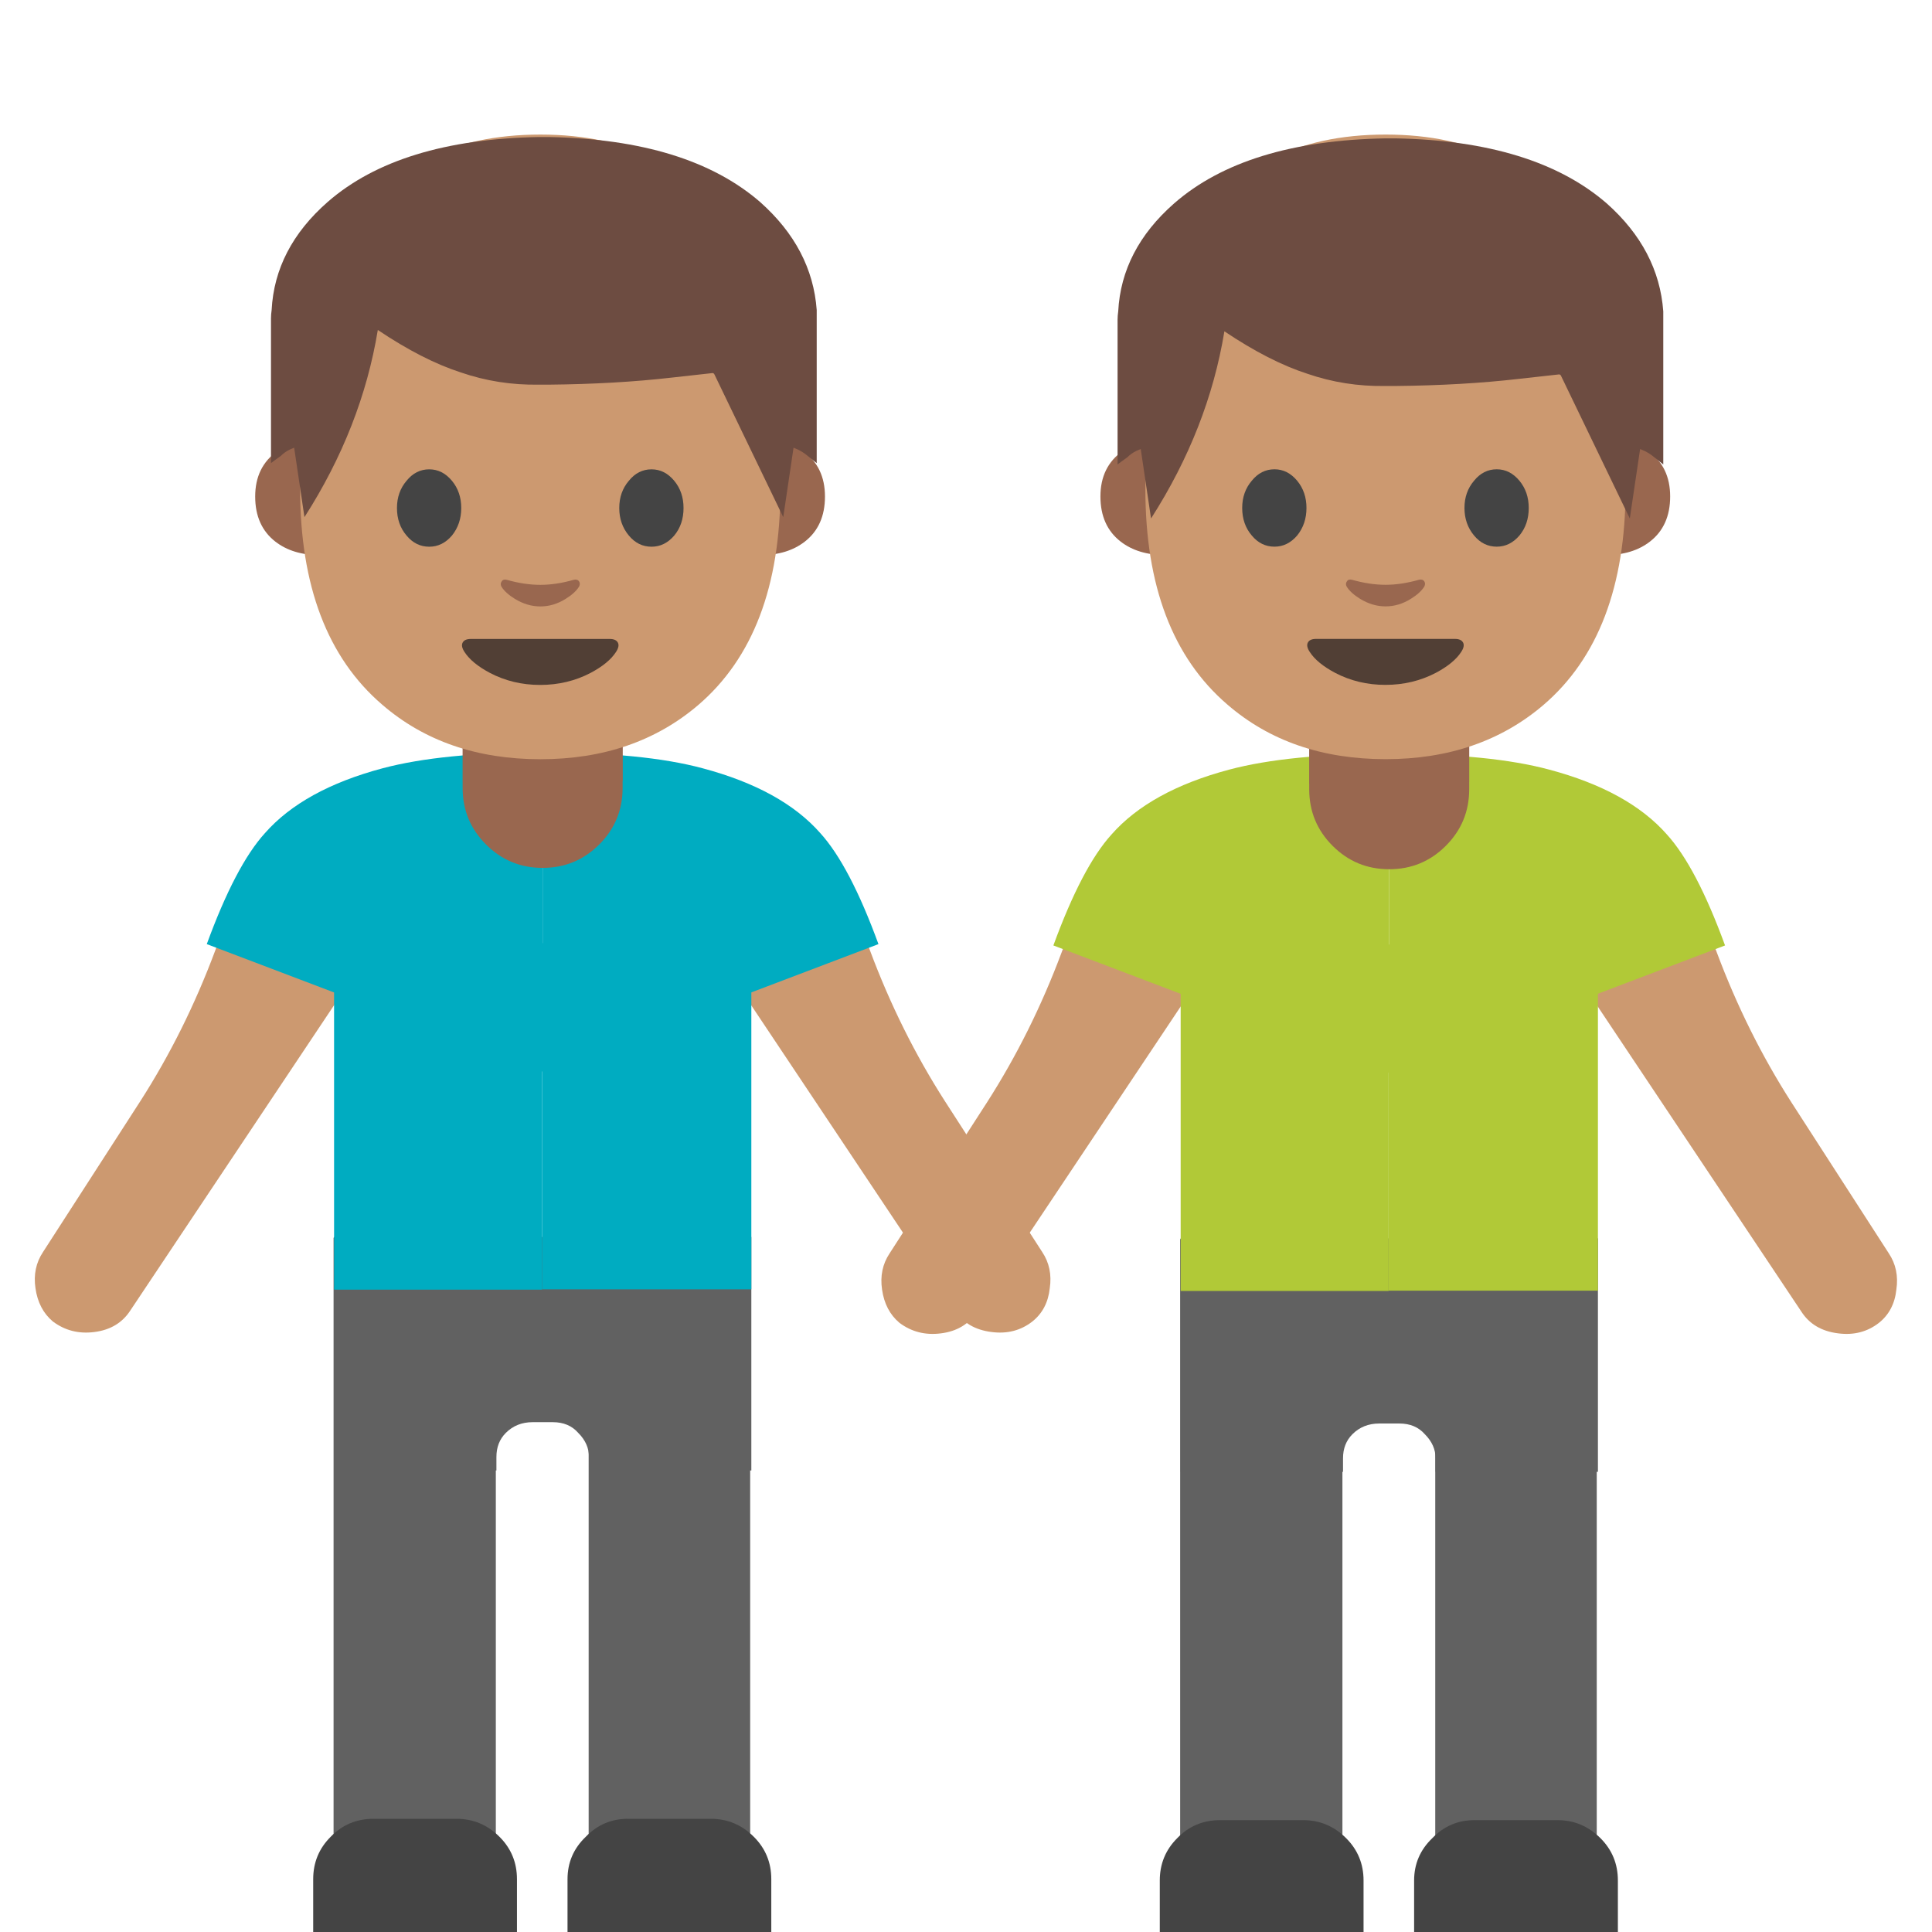
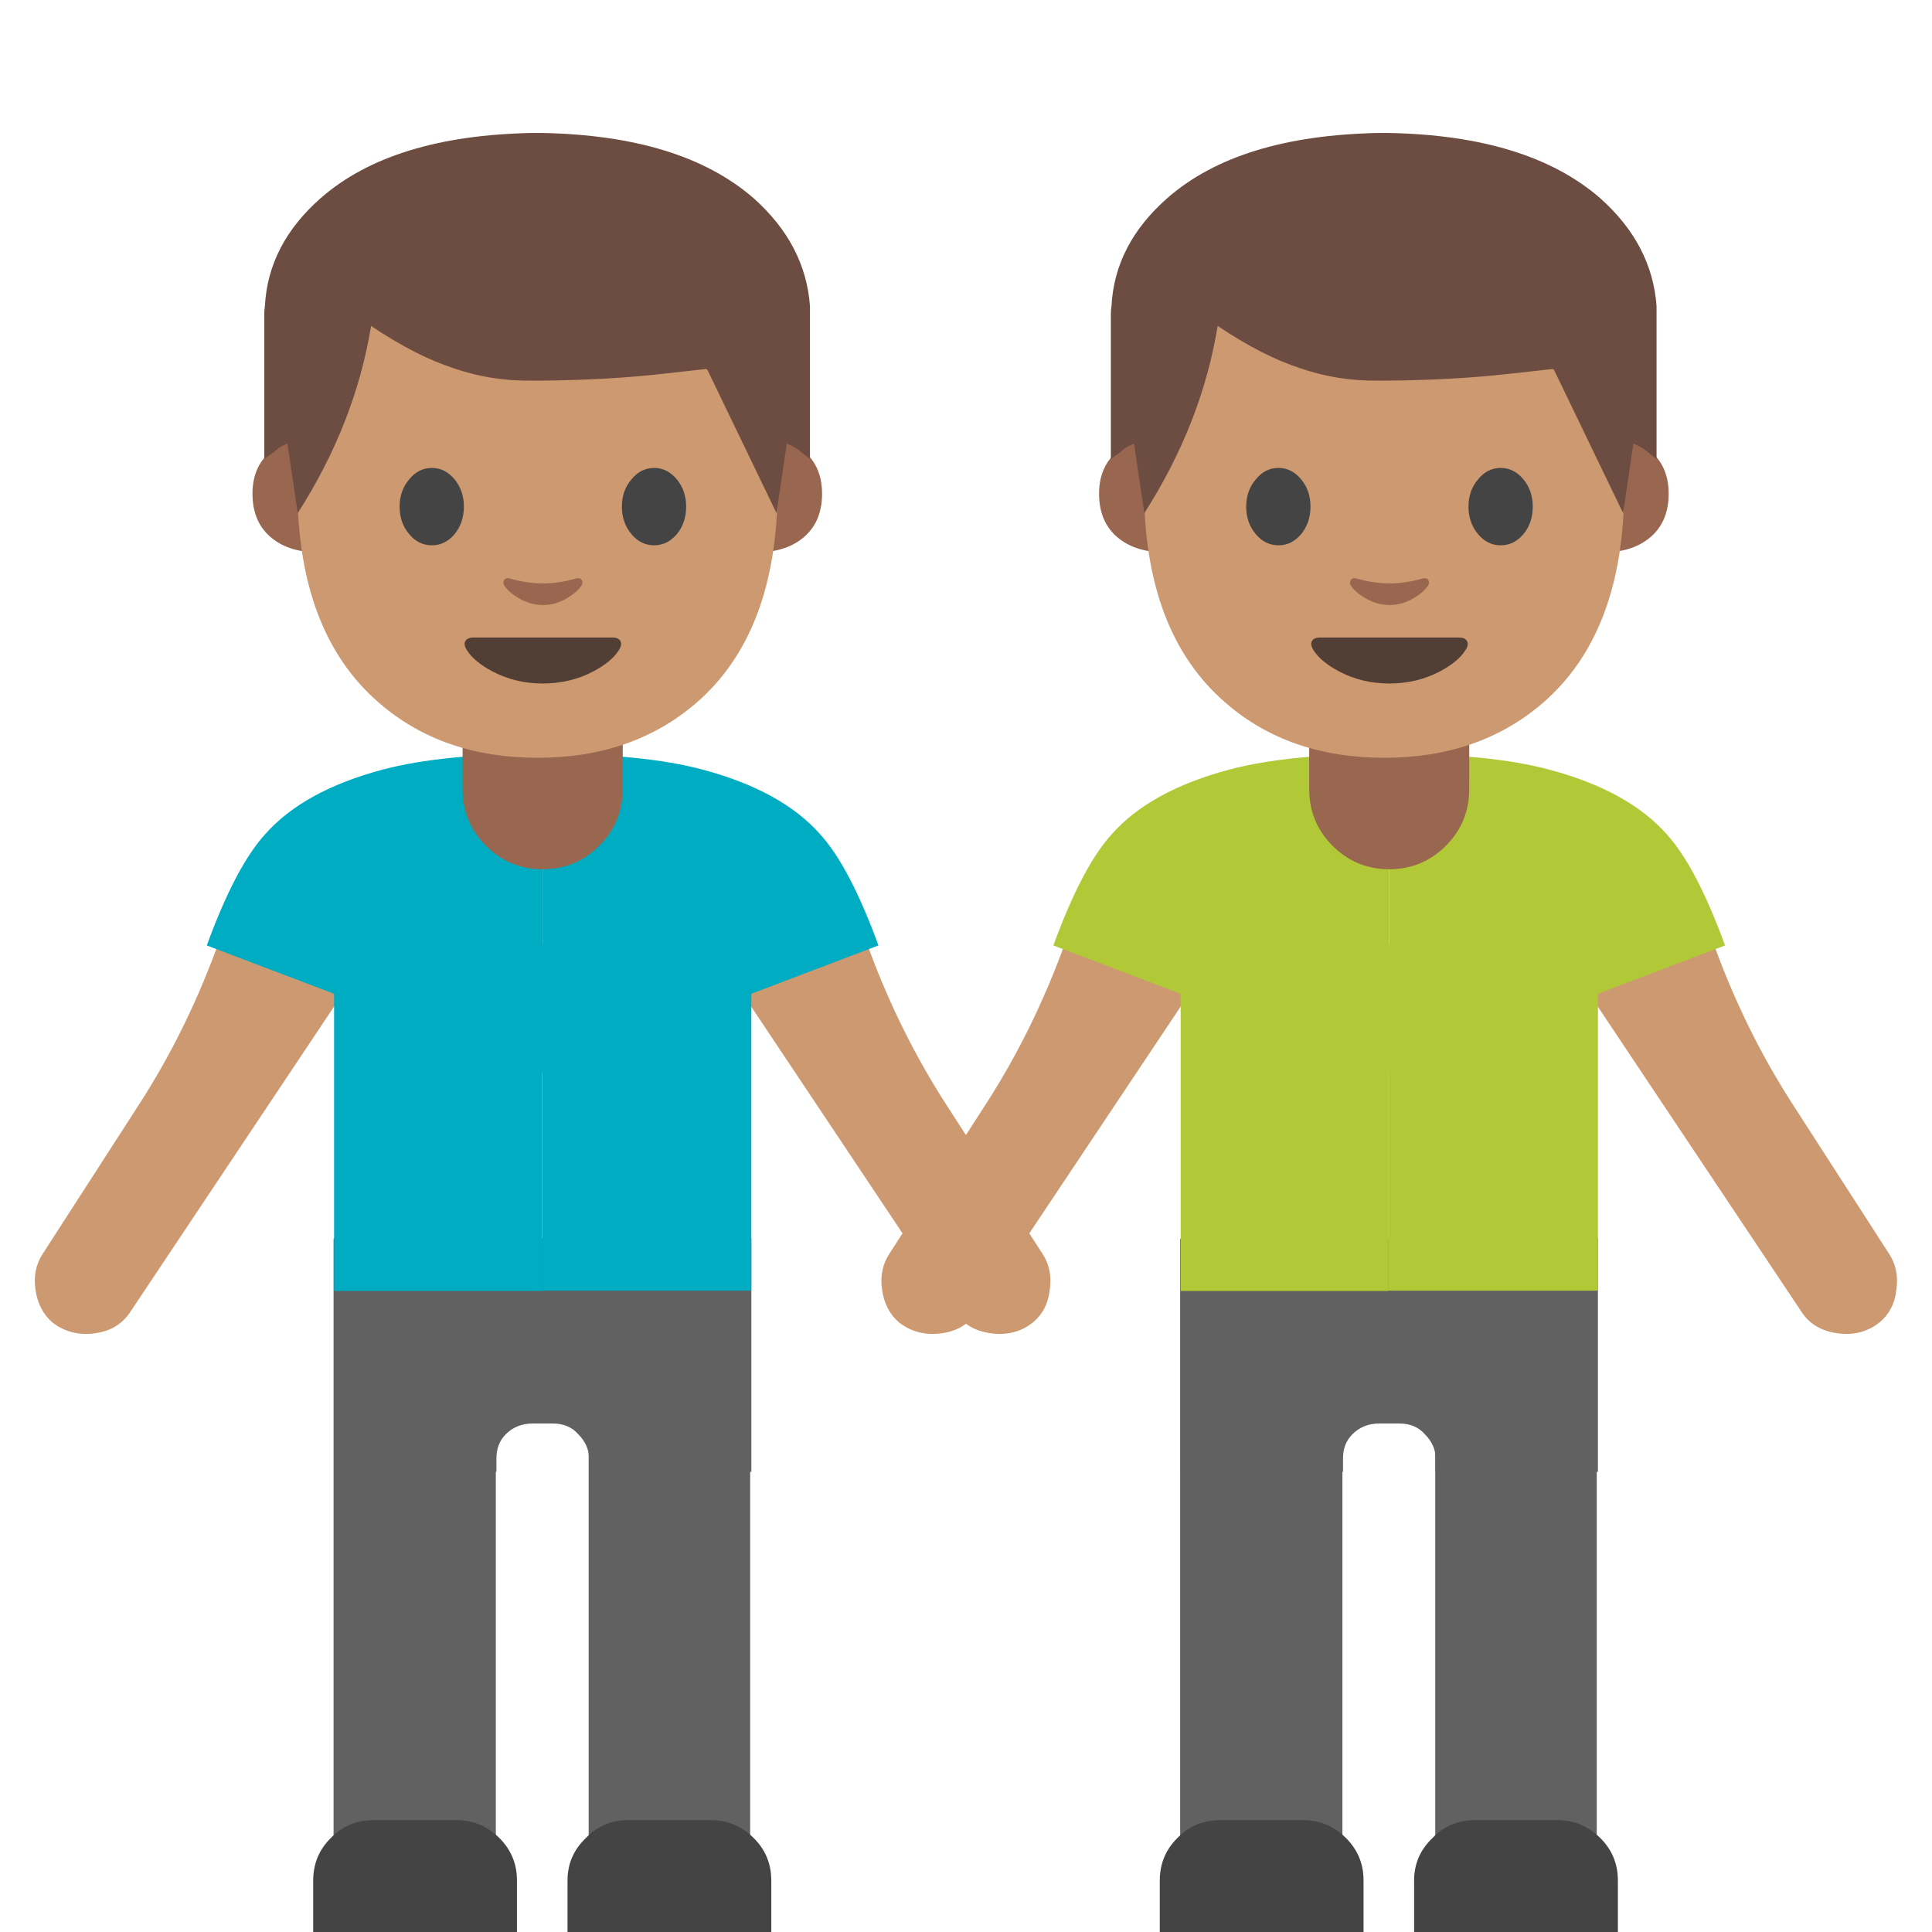
<svg xmlns="http://www.w3.org/2000/svg" xmlns:xlink="http://www.w3.org/1999/xlink" preserveAspectRatio="none" viewBox="0 0 72 72">
  <defs>
    <path id="a" fill="#CC9970" d="M24.4 63.2l.3-4.1-9.8 2.15-.65 1.75q-2 5.35-4.95 9.95l-6.45 10q-.7 1.05-.5 2.4.2 1.4 1.15 2.2 1.2.9 2.75.7 1.6-.2 2.4-1.45L24.4 63.2z" />
    <path id="b" fill="#B1C937" d="M35.95 71V49.85q-6.65 0-10.6 1.05-5.25 1.4-7.8 4.3-1.95 2.15-3.85 7.35L35.95 71z" />
    <path id="c" fill="#CC9970" d="M57 61.25l-9.8-2.15.3 4.1 15.75 23.6q.8 1.25 2.45 1.45 1.55.2 2.7-.7 1-.8 1.15-2.2.2-1.35-.5-2.4l-6.45-10q-2.95-4.6-4.95-9.95L57 61.25z" />
    <path id="d" fill="#B1C937" d="M35.95 49.85V71l22.25-8.45q-1.9-5.2-3.85-7.35-2.55-2.9-7.8-4.3-3.9-1.05-10.6-1.05z" />
    <path id="e" fill="#616161" d="M32.85 81.95H22.1v45.7h10.75v-45.7z" />
    <path id="f" fill="#444" d="M34.25 128v-3.5q0-1.65-1.15-2.8-1.2-1.2-2.85-1.2h-5.5q-1.7 0-2.85 1.2-1.15 1.15-1.15 2.8v3.5h13.5z" />
    <path id="g" fill="#616161" d="M49.7 81.9H39v45.75h10.7V81.9z" />
    <path id="h" fill="#444" d="M47.1 120.5h-5.5q-1.65 0-2.8 1.2-1.2 1.15-1.2 2.8v3.5h13.5v-3.5q0-1.65-1.15-2.8-1.2-1.2-2.85-1.2z" />
    <path id="i" fill="#99674F" d="M35.95 57.5q2.2 0 3.75-1.55 1.55-1.55 1.55-3.75v-4.5h-10.6v4.5q0 2.2 1.55 3.75 1.55 1.55 3.75 1.55z" />
    <path id="j" fill="#99674F" d="M18.05 29.4q1 .2 2.15.2 1.9 0 3-.5v-2.9q0-.6-.35-1.05-.4-.5-.95-.5h-3.35q-.55 0-.95.5-.35.5-.35 1.1v2.9l.8.25z" />
    <path id="k" fill="#616161" d="M28 46.1H12.45v8.7h6.05v-.5q0-.55.35-.9.4-.4 1-.4h.75q.6 0 .95.4.4.4.4.9v.5H28v-8.7z" />
    <path id="l" fill="#B1C937" d="M28 48.05v-12.9h-7.8v12.9H28z" />
    <path id="m" fill="#B1C937" d="M12.45 35.1v10.95h7.75V35.1h-7.75z" />
    <path id="n" fill="#99674F" d="M106.9 66.05h-3.6v20.3q4.75 0 7.85-2.4 3.6-2.8 3.6-8.05 0-5.3-3.9-8.1l-3.95-1.75z" />
    <path id="o" fill="#99674F" d="M24.7 66.05h-3.65l-3.9 1.75q-3.95 2.8-3.95 8.1 0 5.25 3.6 8.05 3.1 2.4 7.9 2.4v-20.3z" />
    <path id="p" fill="#CC9970" d="M106.75 73.8q0-30.45-8.65-45.45Q87.85 10.6 64 10.6q-23.9 0-34.15 17.75-8.65 15-8.65 45.45 0 25.9 14.6 38.45Q47.05 122 64 122q16.8 0 28.1-9.65 14.65-12.55 14.65-38.55z" />
    <path id="q" fill="#444" d="M40.15 72.35q-1.7 2-1.7 4.85 0 2.9 1.7 4.9 1.65 2 4.05 2 2.35 0 4.05-2 1.65-2.05 1.65-4.9 0-2.85-1.65-4.85-1.7-2.05-4.05-2.05-2.4 0-4.05 2.05z" />
    <path id="r" fill="#444" d="M87.85 72.35q-1.7-2.05-4.05-2.05-2.4 0-4.05 2.05-1.7 2-1.7 4.85 0 2.85 1.7 4.9 1.65 2 4.05 2 2.35 0 4.05-2 1.65-2 1.65-4.9 0-2.85-1.65-4.85z" />
    <path id="s" fill="#513F35" d="M63.95 108.75q4.9 0 9-2.15 3.2-1.7 4.5-3.7.7-1.05.35-1.7-.35-.65-1.45-.65H51.6q-1.1 0-1.45.65-.35.65.35 1.7 1.3 2 4.5 3.7 4.1 2.15 8.95 2.15z" />
    <path id="t" fill="#99674F" d="M58 90q-.65-.15-.9.3-.3.4-.05.9.7 1.15 2.4 2.2 2.2 1.35 4.55 1.35 2.35 0 4.5-1.35 1.7-1.05 2.4-2.2.25-.5 0-.9-.3-.45-.95-.3-3.15.9-5.95.9-2.85 0-6-.9z" />
    <path id="u" fill="#6D4C41" d="M57.2 19.2q-.35-4.8-4.4-8.4-5.6-4.85-16.4-5.05h-.8q-10.85.2-16.4 5.05-4.1 3.6-4.35 8.4-.05.35-.05.65V31.1q.25-.2.75-.55.3-.3.7-.5l.35-.15.8 5.4q4.45-6.95 5.7-14.55 3.5 2.35 6.45 3.3 2.9 1 6.05.95h.8q5.2-.05 9.55-.55l3.15-.35q.1 0 .15.1l5.35 11.1.8-5.4.35.15q.4.2.7.45l.75.6V19.85v-.65z" />
    <path id="v" fill="#CC9970" d="M24.4 63.2l.3-4.1-9.8 2.15-.65 1.75q-2 5.35-4.95 9.95l-6.45 10q-.7 1.05-.5 2.4.2 1.4 1.15 2.2 1.2.9 2.75.7 1.6-.2 2.4-1.45L24.4 63.2z" />
    <path id="w" fill="#00ACC1" d="M35.95 71V49.85q-6.65 0-10.6 1.05-5.25 1.4-7.8 4.3-1.95 2.15-3.85 7.35L35.95 71z" />
    <path id="x" fill="#CC9970" d="M57 61.25l-9.8-2.15.3 4.1 15.75 23.6q.8 1.25 2.45 1.45 1.55.2 2.7-.7 1-.8 1.15-2.2.2-1.35-.5-2.4l-6.45-10q-2.95-4.6-4.95-9.95L57 61.25z" />
    <path id="y" fill="#00ACC1" d="M35.95 49.85V71l22.25-8.45q-1.9-5.2-3.85-7.35-2.55-2.9-7.8-4.3-3.9-1.05-10.6-1.05z" />
    <path id="z" fill="#616161" d="M32.85 81.95H22.1v45.7h10.75v-45.7z" />
    <path id="A" fill="#444" d="M34.25 128v-3.5q0-1.65-1.15-2.8-1.2-1.2-2.85-1.2h-5.5q-1.7 0-2.85 1.2-1.15 1.15-1.15 2.8v3.5h13.5z" />
    <path id="B" fill="#616161" d="M49.7 81.9H39v45.75h10.7V81.9z" />
    <path id="C" fill="#444" d="M47.1 120.5h-5.5q-1.65 0-2.8 1.2-1.2 1.15-1.2 2.8v3.5h13.5v-3.5q0-1.65-1.15-2.8-1.2-1.2-2.85-1.2z" />
    <path id="D" fill="#99674F" d="M35.95 57.5q2.2 0 3.75-1.55 1.55-1.55 1.55-3.75v-4.5h-10.6v4.5q0 2.2 1.55 3.75 1.55 1.55 3.75 1.55z" />
    <path id="E" fill="#99674F" d="M18.05 29.4q1 .2 2.15.2 1.9 0 3-.5v-2.9q0-.6-.35-1.05-.4-.5-.95-.5h-3.35q-.55 0-.95.5-.35.5-.35 1.1v2.9l.8.25z" />
    <path id="F" fill="#616161" d="M28 46.1H12.45v8.7h6.05v-.5q0-.55.35-.9.4-.4 1-.4h.75q.6 0 .95.4.4.4.4.9v.5H28v-8.7z" />
    <path id="G" fill="#00ACC1" d="M28 48.05v-12.9h-7.8v12.9H28z" />
    <path id="H" fill="#00ACC1" d="M12.45 35.1v10.95h7.75V35.1h-7.75z" />
    <path id="I" fill="#99674F" d="M106.9 66.05h-3.6v20.3q4.75 0 7.85-2.4 3.6-2.8 3.6-8.05 0-5.3-3.9-8.1l-3.95-1.75z" />
    <path id="J" fill="#99674F" d="M24.7 66.05h-3.65l-3.9 1.75q-3.95 2.8-3.95 8.1 0 5.25 3.6 8.05 3.1 2.4 7.9 2.4v-20.3z" />
    <path id="K" fill="#CC9970" d="M106.75 73.8q0-30.45-8.65-45.45Q87.85 10.6 64 10.6q-23.9 0-34.15 17.75-8.65 15-8.65 45.45 0 25.9 14.6 38.45Q47.05 122 64 122q16.8 0 28.1-9.65 14.65-12.55 14.65-38.55z" />
    <path id="L" fill="#444" d="M40.15 72.35q-1.7 2-1.7 4.85 0 2.9 1.7 4.9 1.65 2 4.05 2 2.35 0 4.05-2 1.65-2.05 1.65-4.9 0-2.85-1.65-4.85-1.7-2.05-4.05-2.05-2.4 0-4.05 2.05z" />
    <path id="M" fill="#444" d="M87.85 72.35q-1.7-2.05-4.05-2.05-2.4 0-4.05 2.05-1.7 2-1.7 4.85 0 2.85 1.7 4.9 1.65 2 4.05 2 2.35 0 4.05-2 1.65-2 1.65-4.9 0-2.85-1.65-4.85z" />
    <path id="N" fill="#513F35" d="M63.95 108.75q4.9 0 9-2.15 3.2-1.7 4.5-3.7.7-1.05.35-1.7-.35-.65-1.45-.65H51.6q-1.1 0-1.45.65-.35.65.35 1.7 1.3 2 4.5 3.7 4.1 2.15 8.95 2.15z" />
    <path id="O" fill="#99674F" d="M58 90q-.65-.15-.9.3-.3.4-.05.9.7 1.15 2.4 2.2 2.2 1.35 4.55 1.35 2.35 0 4.5-1.35 1.7-1.05 2.4-2.2.25-.5 0-.9-.3-.45-.95-.3-3.15.9-5.95.9-2.85 0-6-.9z" />
    <path id="P" fill="#6D4C41" d="M57.2 19.2q-.35-4.8-4.4-8.4-5.6-4.85-16.4-5.05h-.8q-10.85.2-16.4 5.05-4.1 3.6-4.35 8.4-.05.35-.05.65V31.1q.25-.2.75-.55.3-.3.7-.5l.35-.15.8 5.4q4.45-6.95 5.7-14.55 3.5 2.35 6.45 3.3 2.9 1 6.05.95h.8q5.2-.05 9.55-.55l3.15-.35q.1 0 .15.1l5.35 11.1.8-5.4.35.15q.4.2.7.45l.75.6V19.85v-.65z" />
  </defs>
  <use transform="translate(31.55 .05) scale(.5625)" xlink:href="#a" />
  <use transform="translate(31.55 .05) scale(.5625)" xlink:href="#b" />
  <use transform="translate(31.55 .05) scale(.5625)" xlink:href="#c" />
  <use transform="translate(31.55 .05) scale(.5625)" xlink:href="#d" />
  <use transform="matrix(.5625 0 0 .56345 31.55 0)" xlink:href="#e" />
  <use transform="translate(31.55 .05) scale(.5625)" xlink:href="#f" />
  <use transform="translate(31.55 .1) scale(.5625)" xlink:href="#g" />
  <use transform="translate(31.55 .05) scale(.5625)" xlink:href="#h" />
  <use transform="translate(31.55 .05) scale(.5625)" xlink:href="#i" />
  <use transform="translate(31.55 .05)" xlink:href="#j" />
  <use transform="translate(31.55 .05)" xlink:href="#k" />
  <use transform="translate(31.55 .05)" xlink:href="#l" />
  <use transform="matrix(1 0 0 1.18265 31.55 -6.35)" xlink:href="#m" />
-   <use transform="matrix(.20908 0 0 .20885 38.25 2.65)" xlink:href="#n" />
-   <use transform="matrix(.20908 0 0 .20885 38.25 2.65)" xlink:href="#o" />
-   <use transform="matrix(.20918 0 0 .20895 38.25 2.8)" xlink:href="#p" />
-   <use transform="matrix(.20918 0 0 .20895 38.25 2.8)" xlink:href="#q" />
-   <use transform="matrix(.20918 0 0 .20895 38.25 2.8)" xlink:href="#r" />
-   <use transform="matrix(.20918 0 0 .20895 38.25 2.8)" xlink:href="#s" />
-   <use transform="matrix(.20918 0 0 .20895 38.25 2.8)" xlink:href="#t" />
-   <use transform="matrix(.47964 0 0 .47939 34.55 2.4)" xlink:href="#u" />
-   <use transform="scale(.5625)" xlink:href="#v" />
-   <use transform="scale(.5625)" xlink:href="#w" />
-   <use transform="scale(.5625)" xlink:href="#x" />
-   <use transform="scale(.5625)" xlink:href="#y" />
-   <use transform="matrix(.5625 0 0 .56345 0 -.05)" xlink:href="#z" />
-   <use transform="scale(.5625)" xlink:href="#A" />
-   <use transform="translate(0 .05) scale(.5625)" xlink:href="#B" />
-   <use transform="scale(.5625)" xlink:href="#C" />
-   <use transform="scale(.5625)" xlink:href="#D" />
-   <use xlink:href="#E" />
-   <use xlink:href="#F" />
-   <use xlink:href="#G" />
-   <use transform="matrix(1 0 0 1.18265 0 -6.4)" xlink:href="#H" />
-   <use transform="matrix(.2091 0 0 .20888 6.75 2.65)" xlink:href="#I" />
-   <use transform="matrix(.2091 0 0 .20888 6.75 2.65)" xlink:href="#J" />
-   <use transform="matrix(.2092 0 0 .20897 6.75 2.8)" xlink:href="#K" />
-   <use transform="matrix(.2092 0 0 .20897 6.75 2.8)" xlink:href="#L" />
-   <use transform="matrix(.2092 0 0 .20897 6.75 2.8)" xlink:href="#M" />
-   <use transform="matrix(.2092 0 0 .20897 6.75 2.8)" xlink:href="#N" />
-   <use transform="matrix(.2092 0 0 .20897 6.75 2.8)" xlink:href="#O" />
-   <use transform="matrix(.47966 0 0 .4794 3 2.35)" xlink:href="#P" />
+   <use transform="matrix(.20903 0 0 .2088 38.2 2.55)" xlink:href="#n" />
+   <use transform="matrix(.20903 0 0 .2088 38.2 2.55)" xlink:href="#o" />
+   <use transform="matrix(.20917 0 0 .20894 38.2 2.75)" xlink:href="#p" />
+   <use transform="matrix(.20917 0 0 .20894 38.4 2.75)" xlink:href="#q" />
+   <use transform="matrix(.20917 0 0 .20894 38.4 2.75)" xlink:href="#r" />
+   <use transform="matrix(.20917 0 0 .20894 38.4 2.75)" xlink:href="#s" />
+   <use transform="matrix(.20917 0 0 .20894 38.4 2.75)" xlink:href="#t" />
+   <use transform="matrix(.47963 0 0 .47937 34.3 2.2)" xlink:href="#u" />
+   <use transform="translate(0 .05) scale(.5625)" xlink:href="#v" />
+   <use transform="translate(0 .05) scale(.5625)" xlink:href="#w" />
+   <use transform="translate(0 .05) scale(.5625)" xlink:href="#x" />
+   <use transform="translate(0 .05) scale(.5625)" xlink:href="#y" />
+   <use transform="scale(.5625 .56345)" xlink:href="#z" />
+   <use transform="translate(0 .05) scale(.5625)" xlink:href="#A" />
+   <use transform="translate(0 .1) scale(.5625)" xlink:href="#B" />
+   <use transform="translate(0 .05) scale(.5625)" xlink:href="#C" />
+   <use transform="translate(0 .05) scale(.5625)" xlink:href="#D" />
+   <use transform="translate(0 .05)" xlink:href="#E" />
+   <use transform="translate(0 .05)" xlink:href="#F" />
+   <use transform="translate(0 .05)" xlink:href="#G" />
+   <use transform="matrix(1 0 0 1.18265 0 -6.35)" xlink:href="#H" />
+   <use transform="matrix(.20903 0 0 .2088 6.65 2.55)" xlink:href="#I" />
+   <use transform="matrix(.20903 0 0 .2088 6.65 2.55)" xlink:href="#J" />
+   <use transform="matrix(.20917 0 0 .20894 6.65 2.75)" xlink:href="#K" />
+   <use transform="matrix(.20917 0 0 .20894 6.85 2.75)" xlink:href="#L" />
+   <use transform="matrix(.20917 0 0 .20894 6.85 2.75)" xlink:href="#M" />
+   <use transform="matrix(.20917 0 0 .20894 6.85 2.75)" xlink:href="#N" />
+   <use transform="matrix(.20917 0 0 .20894 6.85 2.75)" xlink:href="#O" />
+   <use transform="matrix(.47963 0 0 .47937 2.75 2.2)" xlink:href="#P" />
</svg>
